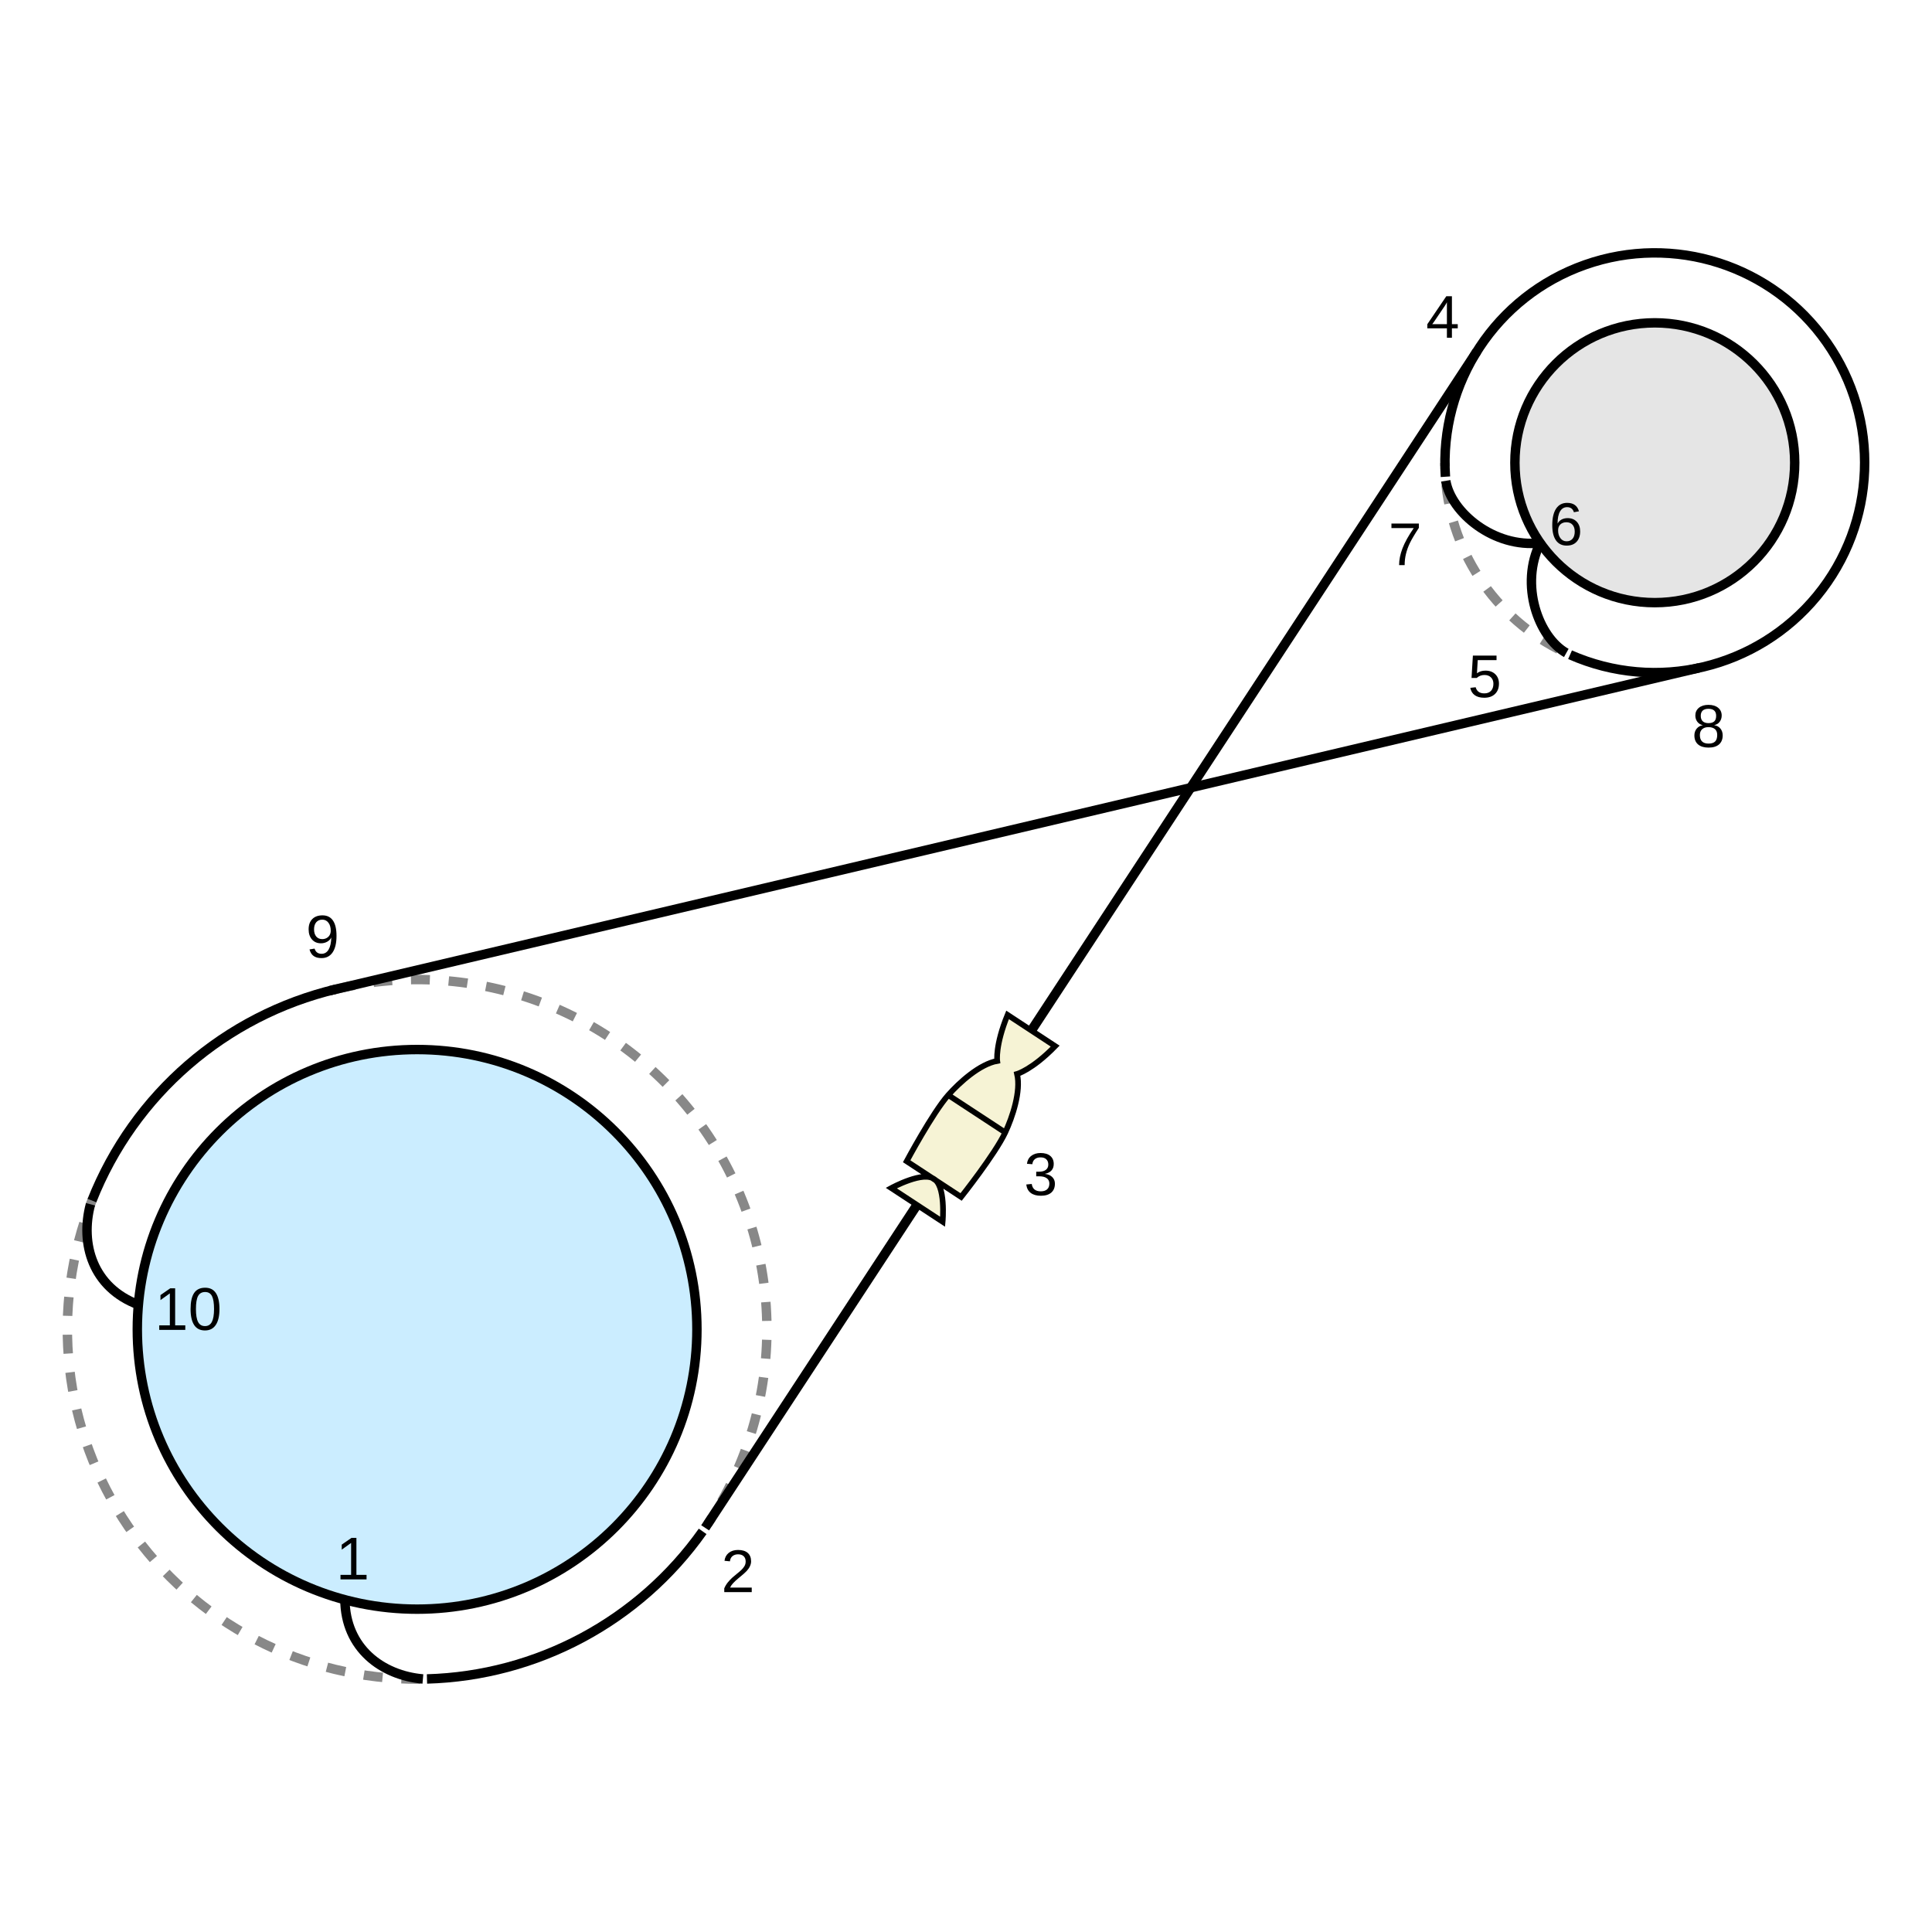
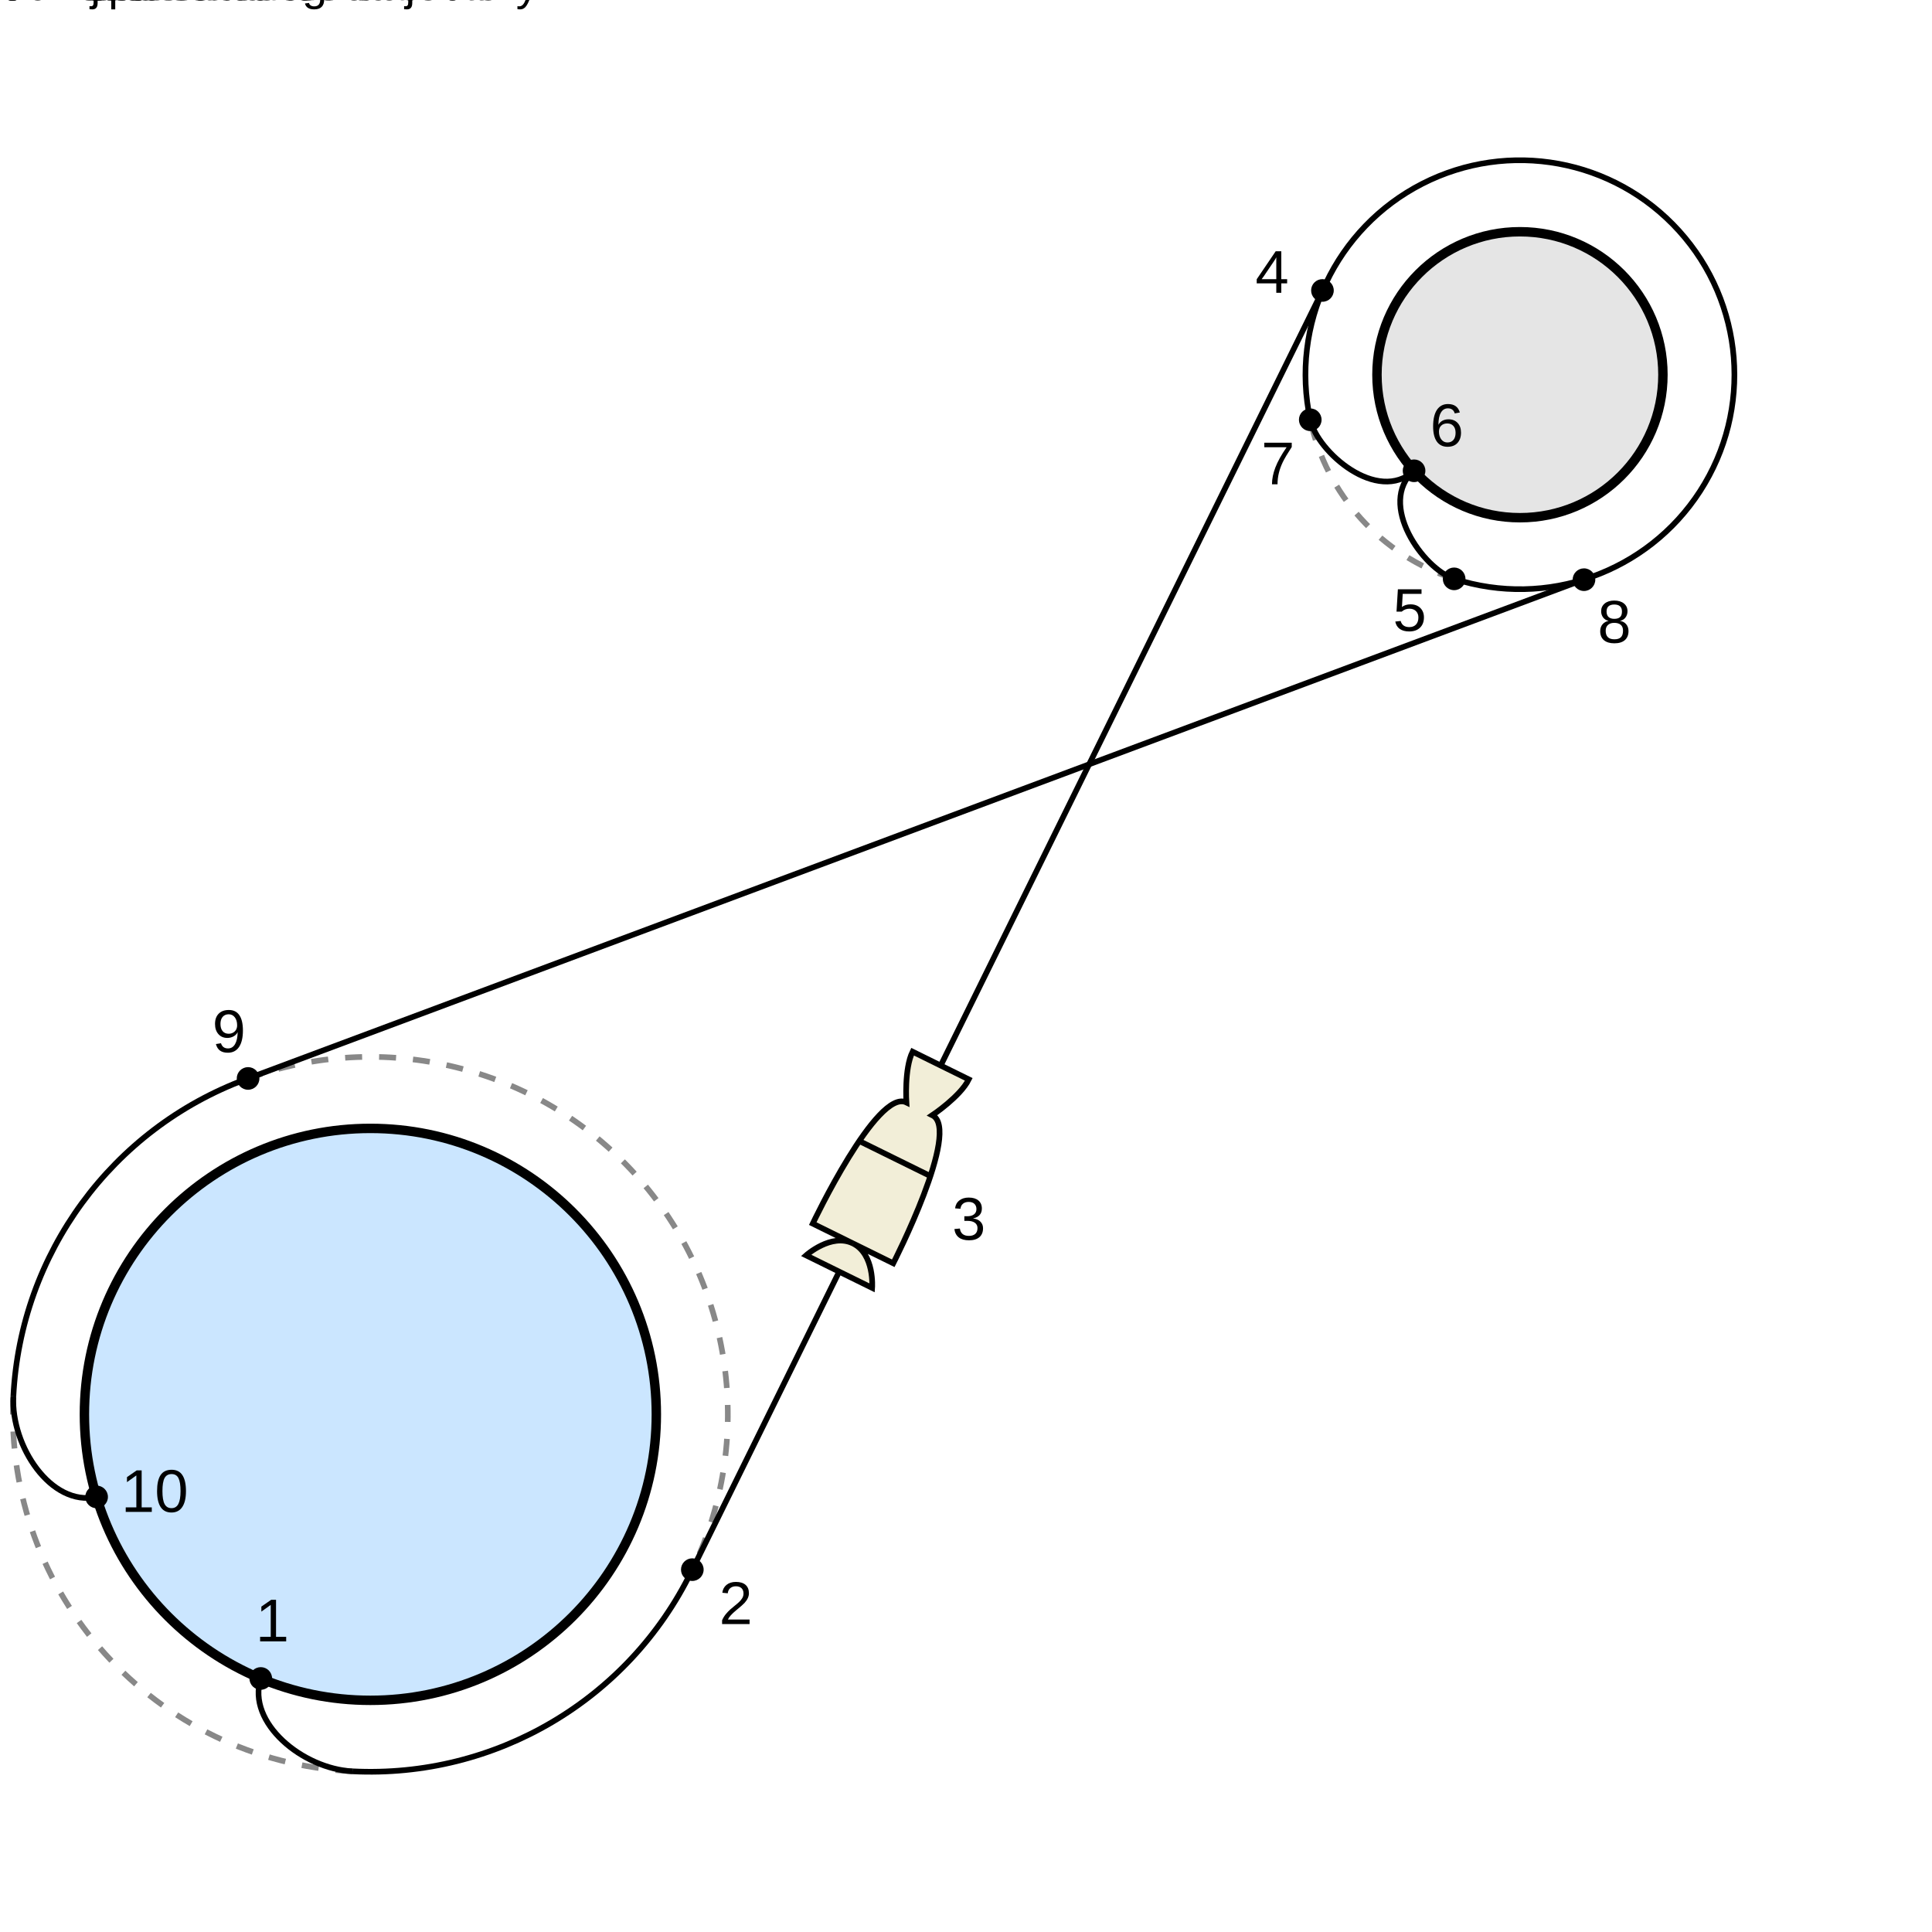
<svg xmlns="http://www.w3.org/2000/svg" viewBox="0 0 512 512">
-   <g fill="none" stroke="#888" stroke-width="2.5" stroke-dasharray="5,5">
-     <path d="m413.05 172.06a55.614 55.614 0 0 1-30.133-49.355" />
-     <path d="m89.11 262.11a92.69 92.69 0 0 1 97.577 37.322 92.69 92.69 0 0 1 0.849 104.47" />
-     <path d="m111.37 444.98a92.69 92.69 0 0 1-77.315-40.336 92.69 92.69 0 0 1-9.611-86.673" />
+   <g fill="none" stroke="#888" stroke-width="1.5" stroke-dasharray="4.5,4.5">
+     <path d="m65.171 286.01c36.341-13.497 77.238-3.489 103.24 25.263 26.001 28.752 31.861 70.446 14.792 105.25" />
+     <path d="m93.401 469.42c-52.252-2.625-92.483-47.11-89.859-99.362" />
+     <path d="m385.36 153.4c-19.326-6.233-33.858-22.303-38.124-42.156" />
  </g>
-   <g fill="none" stroke="#000" stroke-width="2.5">
-     <circle r="74.152" cx="110.54" cy="352.29" fill="#cbedff" />
-     <circle r="37.076" cx="438.54" cy="122.63" fill="#e5e5e5" />
-     <path d="m383.05 126.34a55.614 55.614 0 0 1 37.004-56.162 55.614 55.614 0 0 1 64.04 20.55 55.614 55.614 0 0 1-2.583 67.207 55.614 55.614 0 0 1-65.429 15.573" />
-     <path d="m87.297 262.56 363-85.578" />
-     <path d="m186.87 404.89 204.57-311.83" />
-     <path d="m23.981 319.14c-2.816 10.51 0.625 22.094 12.702 26.621m75.39 99.185c-10.839-0.948-20.548-8.144-20.671-21.04" />
-     <path d="m383.14 127.42c1.371 8.354 12.781 17.885 25.062 16.446m6.883 29.175c-7.381-4.145-12.436-18.127-6.883-29.175" />
-     <path d="m186.21 405.83a92.69 92.69 0 0 1-73.057 39.112" />
-     <path d="m24.367 318.16a92.69 92.69 0 0 1 64.742-56.046" />
+   <g fill="none" stroke="#000" stroke-width="1.5">
+     <path d="m183.48 415.97 167.01-338.97" />
+     <path d="m419.74 153.58-353.99 132.22" />
+     <path d="m3.544 370.06c-0.66 13.138 9.964 29.238 22.057 26.64" />
+     <path d="m93.404 469.42c-13.138-0.66-28.093-12.843-24.296-24.615" />
+     <path d="m3.542 370.06c1.899-37.817 26.134-70.87 61.629-84.052" />
+     <path d="m183.2 416.52c-16.673 33.995-51.987 54.797-89.803 52.898" />
+     <path d="m347.23 111.24c-5.403-25.152 6.76-50.796 29.656-62.525s50.815-6.617 68.07 12.462c17.255 19.08 19.543 47.371 5.58 68.976-13.964 21.605-40.698 31.138-65.182 23.242" />
+     <path d="m347.26 111.26c1.818 8.461 17.738 22.367 27.512 13.528m10.612 28.628c-8.236-2.657-20.477-19.89-10.703-28.729" />
  </g>
-   <path fill="#f6f3d5" stroke="#000" stroke-width="1.5" d="m258.85 295.16-7.551-4.954m15.103 9.908-7.551-4.954m-9.043 28.617s0.926-10.005-2.553-11.454l7.449 4.887s9.023-11.375 11.698-17.096c1.888-4.037 4.211-10.902 3.131-15.504 0 0 3.981-1.104 10.1-7.378l-6.307-4.138-6.307-4.138c-3.318 8.112-2.745 12.203-2.745 12.203-4.651 0.842-10.023 5.707-12.975 9.047-4.183 4.733-11.024 17.539-11.024 17.539l7.449 4.887c-2.714-2.614-11.523 2.219-11.523 2.219l6.803 4.463z" />
-   <g font-family="Arial" font-size="16">
-     <text x="89.016" y="418.561">1</text>
-     <text x="191.126" y="421.927">2</text>
-     <text x="271.36" y="316.731">3</text>
-     <text x="377.882" y="89.516">4</text>
-     <text x="389.005" y="184.755">5</text>
-     <text x="410.555" y="144.435">6</text>
-     <text x="367.918" y="149.765">7</text>
-     <text x="448.327" y="197.963">8</text>
-     <text x="81.038" y="253.75">9</text>
-     <text x="40.981" y="352.431">10</text>
+   <circle r="75.784" cx="98.152" cy="374.82" fill="#cbe6ff" stroke="#000" stroke-width="2.5" />
+   <circle r="37.892" cx="402.8" cy="99.305" fill="#e5e5e5" stroke="#000" stroke-width="2.5" />
+   <path fill="#f2eed8" stroke="#000" stroke-width="1.5" d="m246.55 311.66-9.407-4.633-9.405-4.636m3.391 38.911s0.68-8.941-5.069-11.773l10.666 5.254s18.112-35.413 10.342-39.24c0 0 7.434-4.961 9.669-9.498l-7.447-3.668-7.446-3.671c-2.236 4.536-1.641 13.454-1.641 13.454-7.769-3.829-24.816 32.109-24.816 32.109l10.664 5.257c-5.748-2.833-12.424 3.153-12.424 3.153l8.749 4.313z" />
+   <circle r="3" cx="183.47" cy="415.97" />
+   <circle r="3" cx="347.23" cy="111.24" />
+   <circle r="3" cx="419.77" cy="153.62" />
+   <circle r="3" cx="65.743" cy="285.8" />
+   <circle r="3" cx="25.602" cy="396.7" />
+   <circle r="3" cx="69.107" cy="444.81" />
+   <circle r="3" cx="385.36" cy="153.4" />
+   <circle r="3" cx="374.74" cy="124.76" />
+   <circle r="3" cx="350.46" cy="76.973" />
+   <g font-family="Arial" font-size="12px">
+     <text>1- Lift off</text>
+     <text>2- Inject to Lunar trajectory</text>
+     <text>3- Move LM around</text>
+     <text>4- Break into Lunar orbit</text>
+     <text>5- Descent two men</text>
+     <text>6- Lunar landing</text>
+     <text>7- LOR</text>
+     <text>8- Return to Earth</text>
+     <text>9- Re-enter</text>
+     <text>10- Splash down</text>
+   </g>
+   <g font-family="Arial" font-size="16px">
+     <text x="67.714" y="434.983">1</text>
+     <text x="190.551" y="430.394">2</text>
+     <text x="252.312" y="328.538">3</text>
+     <text x="332.668" y="77.598">4</text>
+     <text x="369.125" y="167.188">5</text>
+     <text x="378.981" y="118.246">6</text>
+     <text x="334.229" y="128.335">7</text>
+     <text x="423.366" y="170.329">8</text>
+     <text x="56.236" y="278.827">9</text>
+     <text x="32.102" y="400.675">10</text>
  </g>
</svg>
